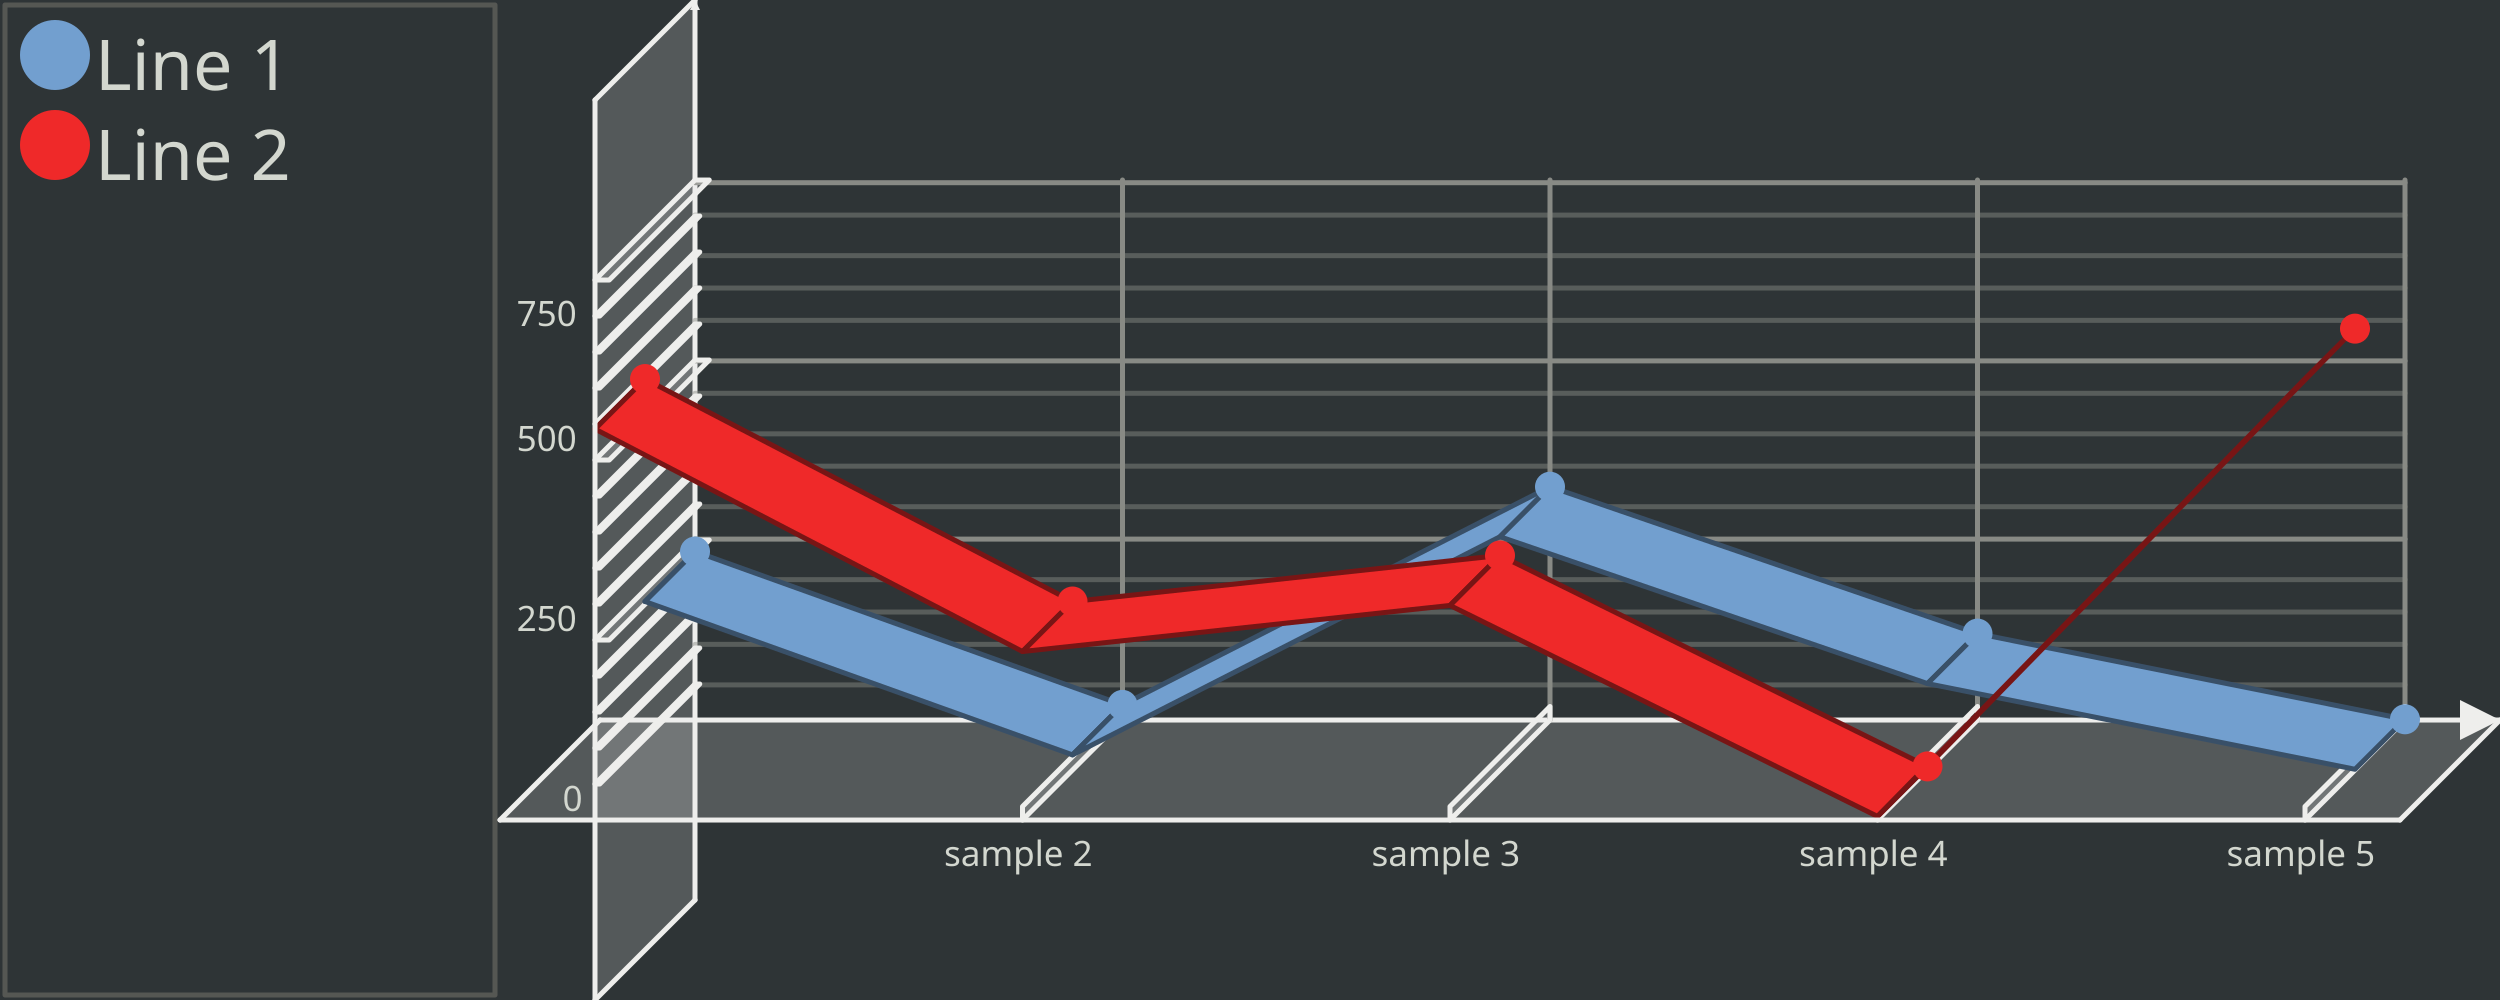
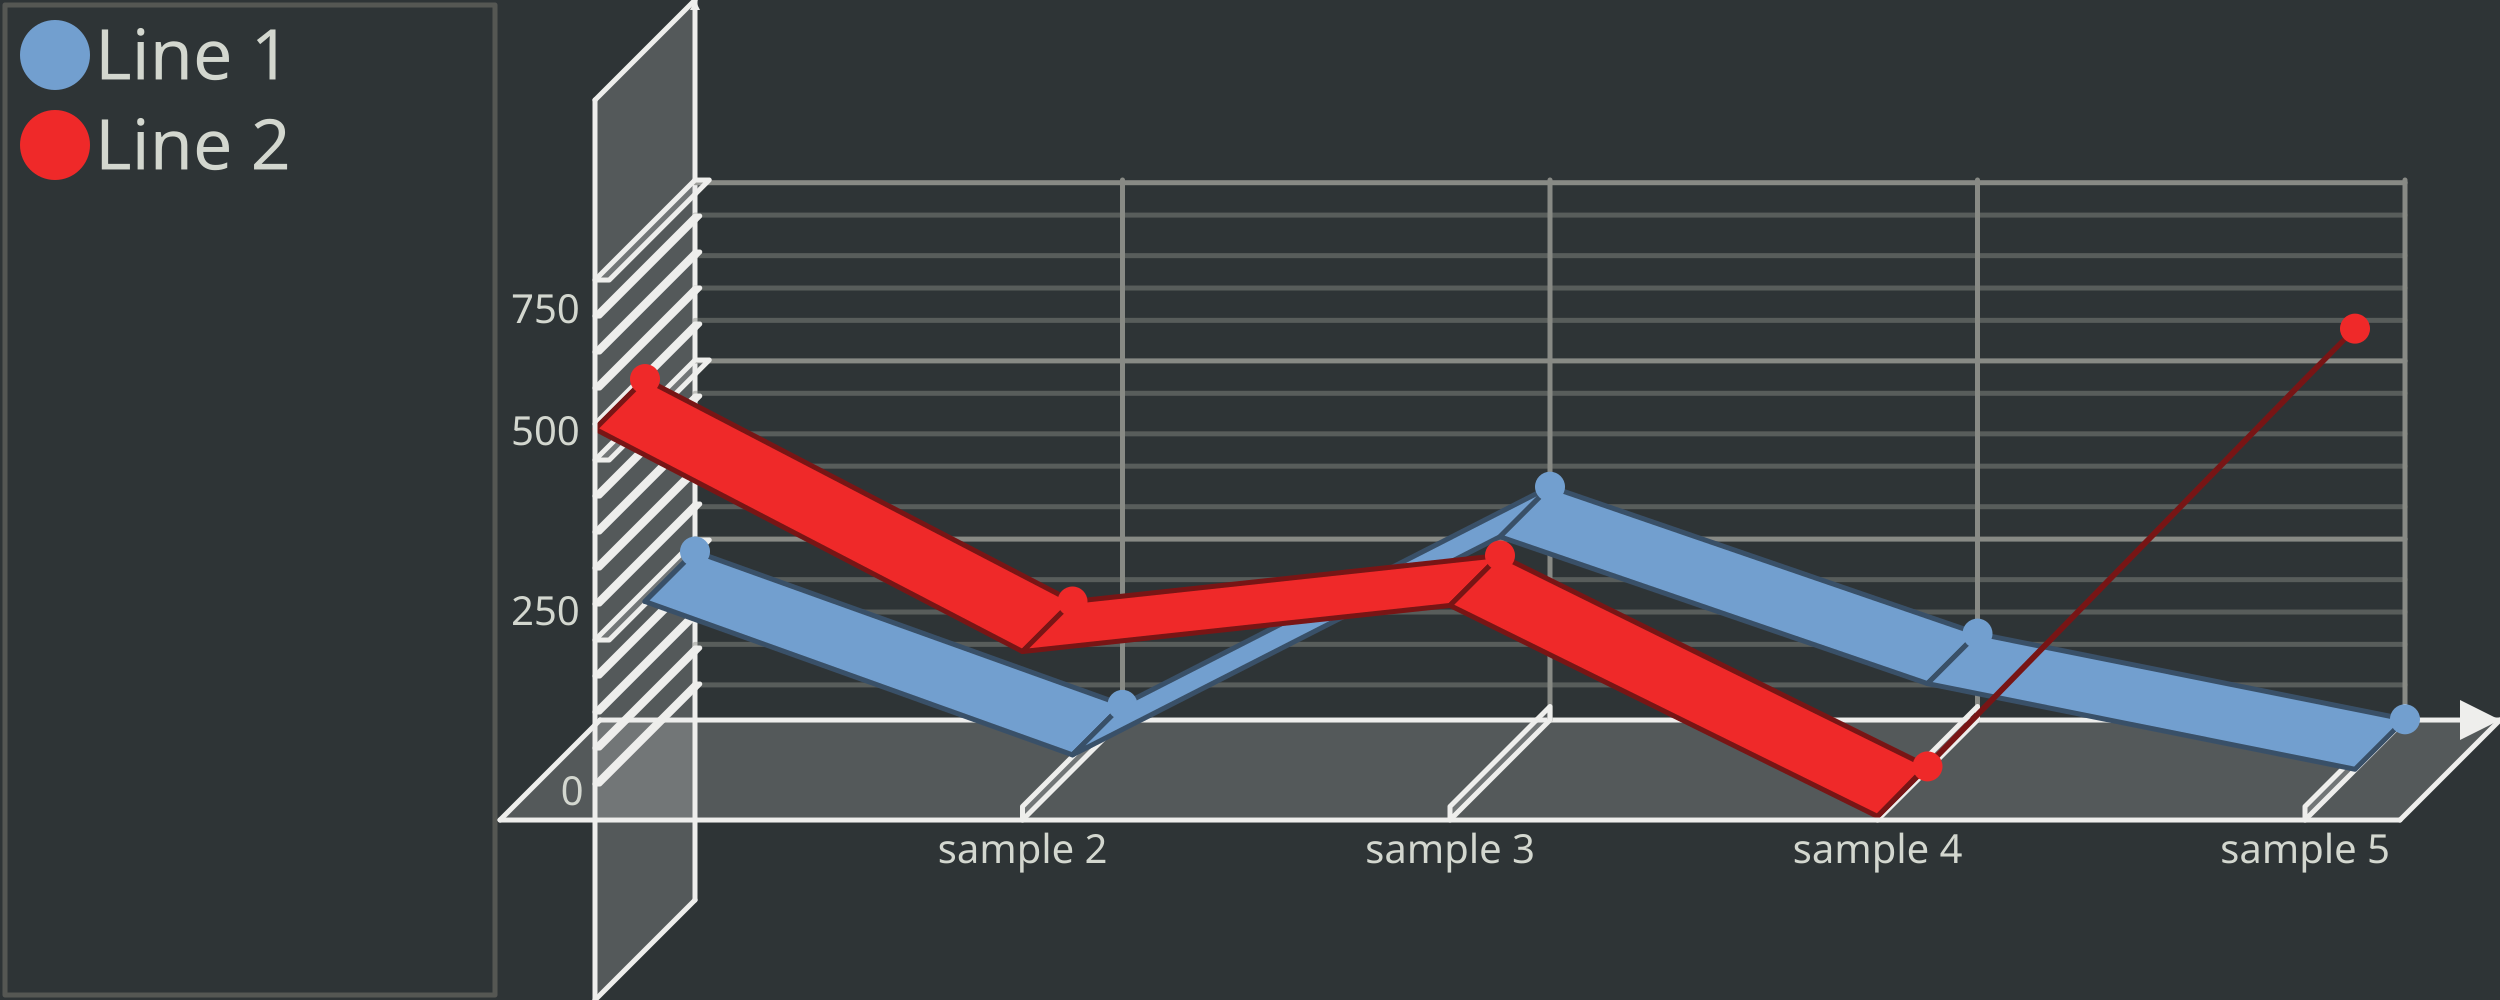
<svg xmlns="http://www.w3.org/2000/svg" width="500" height="200" version="1.0" id="ezcGraph">
  <defs />
  <g id="ezcGraphChart" color-rendering="optimizeQuality" shape-rendering="geometricPrecision" text-rendering="optimizeLegibility">
    <path d=" M 0,200 L 0,0 L 500,0 L 500,200 L 0,200 z " style="fill: #2e3436; fill-opacity: 1.00; stroke: none;" id="ezcGraphPolygon_1" />
    <path d=" M 1,199 L 1,1 L 99,1 L 99,199 L 1,199 z " style="fill: none; stroke: #555753; stroke-width: 1; stroke-opacity: 1.00; stroke-linecap: round; stroke-linejoin: round;" id="ezcGraphPolygon_2" />
    <path d=" M 2,198 L 2,2 L 98,2 L 98,198 L 2,198 z " style="fill: #000000; fill-opacity: 0.00; stroke: none;" id="ezcGraphPolygon_3" />
    <ellipse cx="11" cy="11" rx="7" ry="7" style="fill: #729fcf; fill-opacity: 1.00; stroke: none;" id="ezcGraphCircle_4" />
    <ellipse cx="11" cy="29" rx="7" ry="7" style="fill: #ef2929; fill-opacity: 1.00; stroke: none;" id="ezcGraphCircle_6" />
    <path d=" M 100,164 L 120,144 L 500,144 L 480,164 L 100,164 z " style="fill: #eeeeec; fill-opacity: 0.20; stroke: none;" id="ezcGraphPolygon_8" />
    <path d=" M 120,144 L 500,144" style="fill: none; stroke: #eeeeec; stroke-width: 1; stroke-opacity: 1.00; stroke-linecap: round; stroke-linejoin: round;" id="ezcGraphLine_9" />
    <path d=" M 492,148 L 500,144 L 492,140 L 492,148 z " style="fill: #eeeeec; fill-opacity: 1.00; stroke: none;" id="ezcGraphPolygon_10" />
    <path d=" M 119,200 L 139,180 L 139,0 L 119,20 L 119,200 z " style="fill: #eeeeec; fill-opacity: 0.20; stroke: none;" id="ezcGraphPolygon_11" />
    <path d=" M 139,180 L 139,0" style="fill: none; stroke: #eeeeec; stroke-width: 1; stroke-opacity: 1.00; stroke-linecap: round; stroke-linejoin: round;" id="ezcGraphLine_12" />
    <path d=" M 138,2 L 139,0 L 140,2 L 138,2 z " style="fill: #eeeeec; fill-opacity: 1.00; stroke: none;" id="ezcGraphPolygon_13" />
    <path d=" M 224.5,144 L 224.5,36" style="fill: none; stroke: #888a85; stroke-width: 1; stroke-opacity: 1.00; stroke-linecap: round; stroke-linejoin: round;" id="ezcGraphLine_14" />
    <path d=" M 204.5,161.3 L 224.5,141.3 L 224.5,144 L 204.5,164 L 204.5,161.3 z " style="fill: #eeeeec; fill-opacity: 0.20; stroke: none;" id="ezcGraphPolygon_15" />
    <path d=" M 204.5,161.3 L 224.5,141.3 L 224.5,144 L 204.5,164 L 204.5,161.3 z " style="fill: none; stroke: #eeeeec; stroke-width: 1; stroke-opacity: 1.00; stroke-linecap: round; stroke-linejoin: round;" id="ezcGraphPolygon_16" />
    <path d=" M 310,144 L 310,36" style="fill: none; stroke: #888a85; stroke-width: 1; stroke-opacity: 1.00; stroke-linecap: round; stroke-linejoin: round;" id="ezcGraphLine_18" />
    <path d=" M 290,161.3 L 310,141.3 L 310,144 L 290,164 L 290,161.3 z " style="fill: #eeeeec; fill-opacity: 0.20; stroke: none;" id="ezcGraphPolygon_19" />
    <path d=" M 290,161.3 L 310,141.3 L 310,144 L 290,164 L 290,161.3 z " style="fill: none; stroke: #eeeeec; stroke-width: 1; stroke-opacity: 1.00; stroke-linecap: round; stroke-linejoin: round;" id="ezcGraphPolygon_20" />
    <path d=" M 395.5,144 L 395.5,36" style="fill: none; stroke: #888a85; stroke-width: 1; stroke-opacity: 1.00; stroke-linecap: round; stroke-linejoin: round;" id="ezcGraphLine_22" />
    <path d=" M 375.5,161.3 L 395.5,141.3 L 395.5,144 L 375.5,164 L 375.5,161.3 z " style="fill: #eeeeec; fill-opacity: 0.20; stroke: none;" id="ezcGraphPolygon_23" />
    <path d=" M 375.5,161.3 L 395.5,141.3 L 395.5,144 L 375.5,164 L 375.5,161.3 z " style="fill: none; stroke: #eeeeec; stroke-width: 1; stroke-opacity: 1.00; stroke-linecap: round; stroke-linejoin: round;" id="ezcGraphPolygon_24" />
    <path d=" M 481,144 L 481,36" style="fill: none; stroke: #888a85; stroke-width: 1; stroke-opacity: 1.00; stroke-linecap: round; stroke-linejoin: round;" id="ezcGraphLine_26" />
    <path d=" M 461,161.3 L 481,141.3 L 481,144 L 461,164 L 461,161.3 z " style="fill: #eeeeec; fill-opacity: 0.20; stroke: none;" id="ezcGraphPolygon_27" />
    <path d=" M 461,161.3 L 481,141.3 L 481,144 L 461,164 L 461,161.3 z " style="fill: none; stroke: #eeeeec; stroke-width: 1; stroke-opacity: 1.00; stroke-linecap: round; stroke-linejoin: round;" id="ezcGraphPolygon_28" />
    <path d=" M 481,136.98 L 139,136.98" style="fill: none; stroke: #888a85; stroke-width: 1; stroke-opacity: 0.47; stroke-linecap: round; stroke-linejoin: round;" id="ezcGraphLine_31" />
    <path d=" M 119,156.8 L 139,136.8 L 139.95,136.8 L 119.95,156.8 L 119,156.8 z " style="fill: #eeeeec; fill-opacity: 0.20; stroke: none;" id="ezcGraphPolygon_32" />
    <path d=" M 119,156.8 L 139,136.8 L 139.95,136.8 L 119.95,156.8 L 119,156.8 z " style="fill: none; stroke: #eeeeec; stroke-width: 1; stroke-opacity: 1.00; stroke-linecap: round; stroke-linejoin: round;" id="ezcGraphPolygon_33" />
    <path d=" M 481,128.88 L 139,128.88" style="fill: none; stroke: #888a85; stroke-width: 1; stroke-opacity: 0.47; stroke-linecap: round; stroke-linejoin: round;" id="ezcGraphLine_34" />
    <path d=" M 119,149.6 L 139,129.6 L 139.95,129.6 L 119.95,149.6 L 119,149.6 z " style="fill: #eeeeec; fill-opacity: 0.20; stroke: none;" id="ezcGraphPolygon_35" />
    <path d=" M 119,149.6 L 139,129.6 L 139.95,129.6 L 119.95,149.6 L 119,149.6 z " style="fill: none; stroke: #eeeeec; stroke-width: 1; stroke-opacity: 1.00; stroke-linecap: round; stroke-linejoin: round;" id="ezcGraphPolygon_36" />
    <path d=" M 481,122.4 L 139,122.4" style="fill: none; stroke: #888a85; stroke-width: 1; stroke-opacity: 0.47; stroke-linecap: round; stroke-linejoin: round;" id="ezcGraphLine_37" />
    <path d=" M 119,142.4 L 139,122.4 L 139.95,122.4 L 119.95,142.4 L 119,142.4 z " style="fill: #eeeeec; fill-opacity: 0.20; stroke: none;" id="ezcGraphPolygon_38" />
    <path d=" M 119,142.4 L 139,122.4 L 139.95,122.4 L 119.95,142.4 L 119,142.4 z " style="fill: none; stroke: #eeeeec; stroke-width: 1; stroke-opacity: 1.00; stroke-linecap: round; stroke-linejoin: round;" id="ezcGraphPolygon_39" />
    <path d=" M 481,115.92 L 139,115.92" style="fill: none; stroke: #888a85; stroke-width: 1; stroke-opacity: 0.47; stroke-linecap: round; stroke-linejoin: round;" id="ezcGraphLine_40" />
    <path d=" M 119,135.2 L 139,115.2 L 139.95,115.2 L 119.95,135.2 L 119,135.2 z " style="fill: #eeeeec; fill-opacity: 0.20; stroke: none;" id="ezcGraphPolygon_41" />
    <path d=" M 119,135.2 L 139,115.2 L 139.95,115.2 L 119.95,135.2 L 119,135.2 z " style="fill: none; stroke: #eeeeec; stroke-width: 1; stroke-opacity: 1.00; stroke-linecap: round; stroke-linejoin: round;" id="ezcGraphPolygon_42" />
    <path d=" M 481,107.82 L 139,107.82" style="fill: none; stroke: #888a85; stroke-width: 1; stroke-opacity: 1.00; stroke-linecap: round; stroke-linejoin: round;" id="ezcGraphLine_43" />
    <path d=" M 119,128 L 139,108 L 141.85,108 L 121.85,128 L 119,128 z " style="fill: #eeeeec; fill-opacity: 0.20; stroke: none;" id="ezcGraphPolygon_44" />
    <path d=" M 119,128 L 139,108 L 141.85,108 L 121.85,128 L 119,128 z " style="fill: none; stroke: #eeeeec; stroke-width: 1; stroke-opacity: 1.00; stroke-linecap: round; stroke-linejoin: round;" id="ezcGraphPolygon_45" />
    <path d=" M 481,101.34 L 139,101.34" style="fill: none; stroke: #888a85; stroke-width: 1; stroke-opacity: 0.47; stroke-linecap: round; stroke-linejoin: round;" id="ezcGraphLine_47" />
    <path d=" M 119,120.8 L 139,100.8 L 139.95,100.8 L 119.95,120.8 L 119,120.8 z " style="fill: #eeeeec; fill-opacity: 0.20; stroke: none;" id="ezcGraphPolygon_48" />
    <path d=" M 119,120.8 L 139,100.8 L 139.95,100.8 L 119.95,120.8 L 119,120.8 z " style="fill: none; stroke: #eeeeec; stroke-width: 1; stroke-opacity: 1.00; stroke-linecap: round; stroke-linejoin: round;" id="ezcGraphPolygon_49" />
    <path d=" M 481,93.24 L 139,93.24" style="fill: none; stroke: #888a85; stroke-width: 1; stroke-opacity: 0.47; stroke-linecap: round; stroke-linejoin: round;" id="ezcGraphLine_50" />
    <path d=" M 119,113.6 L 139,93.6 L 139.95,93.6 L 119.95,113.6 L 119,113.6 z " style="fill: #eeeeec; fill-opacity: 0.20; stroke: none;" id="ezcGraphPolygon_51" />
    <path d=" M 119,113.6 L 139,93.6 L 139.95,93.6 L 119.95,113.6 L 119,113.6 z " style="fill: none; stroke: #eeeeec; stroke-width: 1; stroke-opacity: 1.00; stroke-linecap: round; stroke-linejoin: round;" id="ezcGraphPolygon_52" />
    <path d=" M 481,86.76 L 139,86.76" style="fill: none; stroke: #888a85; stroke-width: 1; stroke-opacity: 0.47; stroke-linecap: round; stroke-linejoin: round;" id="ezcGraphLine_53" />
    <path d=" M 119,106.4 L 139,86.4 L 139.95,86.4 L 119.95,106.4 L 119,106.4 z " style="fill: #eeeeec; fill-opacity: 0.20; stroke: none;" id="ezcGraphPolygon_54" />
    <path d=" M 119,106.4 L 139,86.4 L 139.95,86.4 L 119.95,106.4 L 119,106.4 z " style="fill: none; stroke: #eeeeec; stroke-width: 1; stroke-opacity: 1.00; stroke-linecap: round; stroke-linejoin: round;" id="ezcGraphPolygon_55" />
    <path d=" M 481,78.66 L 139,78.66" style="fill: none; stroke: #888a85; stroke-width: 1; stroke-opacity: 0.47; stroke-linecap: round; stroke-linejoin: round;" id="ezcGraphLine_56" />
    <path d=" M 119,99.2 L 139,79.2 L 139.95,79.2 L 119.95,99.2 L 119,99.2 z " style="fill: #eeeeec; fill-opacity: 0.20; stroke: none;" id="ezcGraphPolygon_57" />
    <path d=" M 119,99.2 L 139,79.2 L 139.95,79.2 L 119.95,99.2 L 119,99.2 z " style="fill: none; stroke: #eeeeec; stroke-width: 1; stroke-opacity: 1.00; stroke-linecap: round; stroke-linejoin: round;" id="ezcGraphPolygon_58" />
    <path d=" M 481,72.18 L 139,72.18" style="fill: none; stroke: #888a85; stroke-width: 1; stroke-opacity: 1.00; stroke-linecap: round; stroke-linejoin: round;" id="ezcGraphLine_59" />
    <path d=" M 119,92 L 139,72 L 141.85,72 L 121.85,92 L 119,92 z " style="fill: #eeeeec; fill-opacity: 0.20; stroke: none;" id="ezcGraphPolygon_60" />
    <path d=" M 119,92 L 139,72 L 141.85,72 L 121.85,92 L 119,92 z " style="fill: none; stroke: #eeeeec; stroke-width: 1; stroke-opacity: 1.00; stroke-linecap: round; stroke-linejoin: round;" id="ezcGraphPolygon_61" />
    <path d=" M 481,64.08 L 139,64.08" style="fill: none; stroke: #888a85; stroke-width: 1; stroke-opacity: 0.47; stroke-linecap: round; stroke-linejoin: round;" id="ezcGraphLine_63" />
    <path d=" M 119,84.8 L 139,64.8 L 139.95,64.8 L 119.95,84.8 L 119,84.8 z " style="fill: #eeeeec; fill-opacity: 0.20; stroke: none;" id="ezcGraphPolygon_64" />
    <path d=" M 119,84.8 L 139,64.8 L 139.95,64.8 L 119.95,84.8 L 119,84.8 z " style="fill: none; stroke: #eeeeec; stroke-width: 1; stroke-opacity: 1.00; stroke-linecap: round; stroke-linejoin: round;" id="ezcGraphPolygon_65" />
    <path d=" M 481,57.6 L 139,57.6" style="fill: none; stroke: #888a85; stroke-width: 1; stroke-opacity: 0.47; stroke-linecap: round; stroke-linejoin: round;" id="ezcGraphLine_66" />
    <path d=" M 119,77.6 L 139,57.6 L 139.95,57.6 L 119.95,77.6 L 119,77.6 z " style="fill: #eeeeec; fill-opacity: 0.20; stroke: none;" id="ezcGraphPolygon_67" />
    <path d=" M 119,77.6 L 139,57.6 L 139.95,57.6 L 119.95,77.6 L 119,77.6 z " style="fill: none; stroke: #eeeeec; stroke-width: 1; stroke-opacity: 1.00; stroke-linecap: round; stroke-linejoin: round;" id="ezcGraphPolygon_68" />
    <path d=" M 481,51.12 L 139,51.12" style="fill: none; stroke: #888a85; stroke-width: 1; stroke-opacity: 0.47; stroke-linecap: round; stroke-linejoin: round;" id="ezcGraphLine_69" />
    <path d=" M 119,70.4 L 139,50.4 L 139.95,50.4 L 119.95,70.4 L 119,70.4 z " style="fill: #eeeeec; fill-opacity: 0.20; stroke: none;" id="ezcGraphPolygon_70" />
    <path d=" M 119,70.4 L 139,50.4 L 139.95,50.4 L 119.95,70.4 L 119,70.4 z " style="fill: none; stroke: #eeeeec; stroke-width: 1; stroke-opacity: 1.00; stroke-linecap: round; stroke-linejoin: round;" id="ezcGraphPolygon_71" />
    <path d=" M 481,43.02 L 139,43.02" style="fill: none; stroke: #888a85; stroke-width: 1; stroke-opacity: 0.47; stroke-linecap: round; stroke-linejoin: round;" id="ezcGraphLine_72" />
    <path d=" M 119,63.2 L 139,43.2 L 139.95,43.2 L 119.95,63.2 L 119,63.2 z " style="fill: #eeeeec; fill-opacity: 0.20; stroke: none;" id="ezcGraphPolygon_73" />
    <path d=" M 119,63.2 L 139,43.2 L 139.95,43.2 L 119.95,63.2 L 119,63.2 z " style="fill: none; stroke: #eeeeec; stroke-width: 1; stroke-opacity: 1.00; stroke-linecap: round; stroke-linejoin: round;" id="ezcGraphPolygon_74" />
    <path d=" M 481,36.54 L 139,36.54" style="fill: none; stroke: #888a85; stroke-width: 1; stroke-opacity: 1.00; stroke-linecap: round; stroke-linejoin: round;" id="ezcGraphLine_75" />
    <path d=" M 119,56 L 139,36 L 141.85,36 L 121.85,56 L 119,56 z " style="fill: #eeeeec; fill-opacity: 0.20; stroke: none;" id="ezcGraphPolygon_76" />
    <path d=" M 119,56 L 139,36 L 141.85,36 L 121.85,56 L 119,56 z " style="fill: none; stroke: #eeeeec; stroke-width: 1; stroke-opacity: 1.00; stroke-linecap: round; stroke-linejoin: round;" id="ezcGraphPolygon_77" />
    <path d=" M 139,110.304 L 129,120.304 L 129,120.304 L 139,110.304 L 139,110.304 z " style="fill: #729fcf; fill-opacity: 1.00; stroke: none;" id="ezcGraphPolygon_79" />
    <path d=" M 139,110.304 L 129,120.304 L 129,120.304 L 139,110.304 L 139,110.304 z " style="fill: none; stroke: #395068; stroke-width: 1; stroke-opacity: 1.00; stroke-linecap: round; stroke-linejoin: round;" id="ezcGraphPolygon_80" />
    <path d=" M 139,110.304 L 129,120.304 L 214.5,150.976 L 224.5,140.976 L 139,110.304 z " style="fill: #729fcf; fill-opacity: 1.00; stroke: none;" id="ezcGraphPolygon_81" />
    <path d=" M 139,110.304 L 129,120.304 L 214.5,150.976 L 224.5,140.976 L 139,110.304 z " style="fill: none; stroke: #395068; stroke-width: 1; stroke-opacity: 1.00; stroke-linecap: round; stroke-linejoin: round;" id="ezcGraphPolygon_82" />
    <path d=" M 224.5,140.976 L 214.5,150.976 L 300,107.344 L 310,97.344 L 224.5,140.976 z " style="fill: #729fcf; fill-opacity: 1.00; stroke: none;" id="ezcGraphPolygon_83" />
    <path d=" M 224.5,140.976 L 214.5,150.976 L 300,107.344 L 310,97.344 L 224.5,140.976 z " style="fill: none; stroke: #395068; stroke-width: 1; stroke-opacity: 1.00; stroke-linecap: round; stroke-linejoin: round;" id="ezcGraphPolygon_84" />
    <path d=" M 310,97.344 L 300,107.344 L 385.5,136.72 L 395.5,126.72 L 310,97.344 z " style="fill: #729fcf; fill-opacity: 1.00; stroke: none;" id="ezcGraphPolygon_85" />
    <path d=" M 310,97.344 L 300,107.344 L 385.5,136.72 L 395.5,126.72 L 310,97.344 z " style="fill: none; stroke: #395068; stroke-width: 1; stroke-opacity: 1.00; stroke-linecap: round; stroke-linejoin: round;" id="ezcGraphPolygon_86" />
    <path d=" M 395.5,126.72 L 385.5,136.72 L 471,153.856 L 481,143.856 L 395.5,126.72 z " style="fill: #729fcf; fill-opacity: 1.00; stroke: none;" id="ezcGraphPolygon_87" />
    <path d=" M 395.5,126.72 L 385.5,136.72 L 471,153.856 L 481,143.856 L 395.5,126.72 z " style="fill: none; stroke: #395068; stroke-width: 1; stroke-opacity: 1.00; stroke-linecap: round; stroke-linejoin: round;" id="ezcGraphPolygon_88" />
    <path d=" M 129,75.808 L 119,85.808 L 119,85.808 L 129,75.808 L 129,75.808 z " style="fill: #ef2929; fill-opacity: 1.00; stroke: none;" id="ezcGraphPolygon_89" />
    <path d=" M 129,75.808 L 119,85.808 L 119,85.808 L 129,75.808 L 129,75.808 z " style="fill: none; stroke: #781515; stroke-width: 1; stroke-opacity: 1.00; stroke-linecap: round; stroke-linejoin: round;" id="ezcGraphPolygon_90" />
    <path d=" M 129,75.808 L 119,85.808 L 204.5,130.304 L 214.5,120.304 L 129,75.808 z " style="fill: #ef2929; fill-opacity: 1.00; stroke: none;" id="ezcGraphPolygon_91" />
    <path d=" M 129,75.808 L 119,85.808 L 204.5,130.304 L 214.5,120.304 L 129,75.808 z " style="fill: none; stroke: #781515; stroke-width: 1; stroke-opacity: 1.00; stroke-linecap: round; stroke-linejoin: round;" id="ezcGraphPolygon_92" />
    <path d=" M 214.5,120.304 L 204.5,130.304 L 290,121.088 L 300,111.088 L 214.5,120.304 z " style="fill: #ef2929; fill-opacity: 1.00; stroke: none;" id="ezcGraphPolygon_93" />
    <path d=" M 214.5,120.304 L 204.5,130.304 L 290,121.088 L 300,111.088 L 214.5,120.304 z " style="fill: none; stroke: #781515; stroke-width: 1; stroke-opacity: 1.00; stroke-linecap: round; stroke-linejoin: round;" id="ezcGraphPolygon_94" />
    <path d=" M 300,111.088 L 290,121.088 L 375.5,163.28 L 385.5,153.28 L 300,111.088 z " style="fill: #ef2929; fill-opacity: 1.00; stroke: none;" id="ezcGraphPolygon_95" />
    <path d=" M 300,111.088 L 290,121.088 L 375.5,163.28 L 385.5,153.28 L 300,111.088 z " style="fill: none; stroke: #781515; stroke-width: 1; stroke-opacity: 1.00; stroke-linecap: round; stroke-linejoin: round;" id="ezcGraphPolygon_96" />
    <path d=" M 385.5,153.28 L 375.5,163.28 L 461,75.728 L 471,65.728 L 385.5,153.28 z " style="fill: #ef2929; fill-opacity: 1.00; stroke: none;" id="ezcGraphPolygon_97" />
    <path d=" M 385.5,153.28 L 375.5,163.28 L 461,75.728 L 471,65.728 L 385.5,153.28 z " style="fill: none; stroke: #781515; stroke-width: 1; stroke-opacity: 1.00; stroke-linecap: round; stroke-linejoin: round;" id="ezcGraphPolygon_98" />
    <ellipse cx="139" cy="110.304" rx="3" ry="3" style="fill: #729fcf; fill-opacity: 1.00; stroke: none;" id="ezcGraphCircle_99" />
    <ellipse cx="224.5" cy="140.976" rx="3" ry="3" style="fill: #729fcf; fill-opacity: 1.00; stroke: none;" id="ezcGraphCircle_100" />
    <ellipse cx="310" cy="97.344" rx="3" ry="3" style="fill: #729fcf; fill-opacity: 1.00; stroke: none;" id="ezcGraphCircle_101" />
    <ellipse cx="395.5" cy="126.72" rx="3" ry="3" style="fill: #729fcf; fill-opacity: 1.00; stroke: none;" id="ezcGraphCircle_102" />
    <ellipse cx="481" cy="143.856" rx="3" ry="3" style="fill: #729fcf; fill-opacity: 1.00; stroke: none;" id="ezcGraphCircle_103" />
    <ellipse cx="129" cy="75.808" rx="3" ry="3" style="fill: #ef2929; fill-opacity: 1.00; stroke: none;" id="ezcGraphCircle_104" />
    <ellipse cx="214.5" cy="120.304" rx="3" ry="3" style="fill: #ef2929; fill-opacity: 1.00; stroke: none;" id="ezcGraphCircle_105" />
    <ellipse cx="300" cy="111.088" rx="3" ry="3" style="fill: #ef2929; fill-opacity: 1.00; stroke: none;" id="ezcGraphCircle_106" />
    <ellipse cx="385.5" cy="153.28" rx="3" ry="3" style="fill: #ef2929; fill-opacity: 1.00; stroke: none;" id="ezcGraphCircle_107" />
    <ellipse cx="471" cy="65.728" rx="3" ry="3" style="fill: #ef2929; fill-opacity: 1.00; stroke: none;" id="ezcGraphCircle_108" />
    <path d=" M 500,144 L 480,164" style="fill: none; stroke: #eeeeec; stroke-width: 1; stroke-opacity: 1.00; stroke-linecap: round; stroke-linejoin: round;" id="ezcGraphLine_109" />
    <path d=" M 480,164 L 100,164" style="fill: none; stroke: #eeeeec; stroke-width: 1; stroke-opacity: 1.00; stroke-linecap: round; stroke-linejoin: round;" id="ezcGraphLine_110" />
    <path d=" M 100,164 L 120,144" style="fill: none; stroke: #eeeeec; stroke-width: 1; stroke-opacity: 1.00; stroke-linecap: round; stroke-linejoin: round;" id="ezcGraphLine_111" />
    <path d=" M 139,0 L 119,20" style="fill: none; stroke: #eeeeec; stroke-width: 1; stroke-opacity: 1.00; stroke-linecap: round; stroke-linejoin: round;" id="ezcGraphLine_112" />
    <path d=" M 119,20 L 119,200" style="fill: none; stroke: #eeeeec; stroke-width: 1; stroke-opacity: 1.00; stroke-linecap: round; stroke-linejoin: round;" id="ezcGraphLine_113" />
    <path d=" M 119,200 L 139,180" style="fill: none; stroke: #eeeeec; stroke-width: 1; stroke-opacity: 1.00; stroke-linecap: round; stroke-linejoin: round;" id="ezcGraphLine_114" />
-     <text id="ezcGraphTextBox_5" x="19" text-length="44.52px" y="18" style="font-size: 14px; font-family: sans-serif; fill: #d3d7cf; fill-opacity: 1.00; stroke: none;">Line 1</text>
-     <text id="ezcGraphTextBox_7" x="19" text-length="44.52px" y="36" style="font-size: 14px; font-family: sans-serif; fill: #d3d7cf; fill-opacity: 1.00; stroke: none;">Line 2</text>
-     <text id="ezcGraphTextBox_17" x="188.812" text-length="31.376px" y="173.2" style="font-size: 7px; font-family: sans-serif; fill: #d3d7cf; fill-opacity: 1.00; stroke: none;">sample 2</text>
-     <text id="ezcGraphTextBox_21" x="274.312" text-length="31.376px" y="173.2" style="font-size: 7px; font-family: sans-serif; fill: #d3d7cf; fill-opacity: 1.00; stroke: none;">sample 3</text>
-     <text id="ezcGraphTextBox_25" x="359.812" text-length="31.376px" y="173.2" style="font-size: 7px; font-family: sans-serif; fill: #d3d7cf; fill-opacity: 1.00; stroke: none;">sample 4</text>
-     <text id="ezcGraphTextBox_29" x="445.312" text-length="31.376px" y="173.2" style="font-size: 7px; font-family: sans-serif; fill: #d3d7cf; fill-opacity: 1.00; stroke: none;">sample 5</text>
-     <text id="ezcGraphTextBox_30" x="112.512" text-length="4.588px" y="162.2" style="font-size: 7px; font-family: sans-serif; fill: #d3d7cf; fill-opacity: 1.00; stroke: none;">0</text>
-     <text id="ezcGraphTextBox_46" x="103.336" text-length="13.764px" y="126.2" style="font-size: 7px; font-family: sans-serif; fill: #d3d7cf; fill-opacity: 1.00; stroke: none;">250</text>
-     <text id="ezcGraphTextBox_62" x="103.336" text-length="13.764px" y="90.2" style="font-size: 7px; font-family: sans-serif; fill: #d3d7cf; fill-opacity: 1.00; stroke: none;">500</text>
-     <text id="ezcGraphTextBox_78" x="103.336" text-length="13.764px" y="65.2" style="font-size: 7px; font-family: sans-serif; fill: #d3d7cf; fill-opacity: 1.00; stroke: none;">750</text>
+     <text id="ezcGraphTextBox_5" x="19" text-length="44.52px" y="15.9" style="font-size: 14px; font-family: sans-serif; fill: #d3d7cf; fill-opacity: 1.00; stroke: none;">Line 1</text>
+     <text id="ezcGraphTextBox_7" x="19" text-length="44.52px" y="33.9" style="font-size: 14px; font-family: sans-serif; fill: #d3d7cf; fill-opacity: 1.00; stroke: none;">Line 2</text>
+     <text id="ezcGraphTextBox_17" x="187.54" text-length="33.92px" y="172.6" style="font-size: 8px; font-family: sans-serif; fill: #d3d7cf; fill-opacity: 1.00; stroke: none;">sample 2</text>
+     <text id="ezcGraphTextBox_21" x="273.04" text-length="33.92px" y="172.6" style="font-size: 8px; font-family: sans-serif; fill: #d3d7cf; fill-opacity: 1.00; stroke: none;">sample 3</text>
+     <text id="ezcGraphTextBox_25" x="358.54" text-length="33.92px" y="172.6" style="font-size: 8px; font-family: sans-serif; fill: #d3d7cf; fill-opacity: 1.00; stroke: none;">sample 4</text>
+     <text id="ezcGraphTextBox_29" x="444.04" text-length="33.92px" y="172.6" style="font-size: 8px; font-family: sans-serif; fill: #d3d7cf; fill-opacity: 1.00; stroke: none;">sample 5</text>
+     <text id="ezcGraphTextBox_30" x="112.14" text-length="4.96px" y="161" style="font-size: 8px; font-family: sans-serif; fill: #d3d7cf; fill-opacity: 1.00; stroke: none;">0</text>
+     <text id="ezcGraphTextBox_46" x="102.22" text-length="14.88px" y="125" style="font-size: 8px; font-family: sans-serif; fill: #d3d7cf; fill-opacity: 1.00; stroke: none;">250</text>
+     <text id="ezcGraphTextBox_62" x="102.22" text-length="14.88px" y="89" style="font-size: 8px; font-family: sans-serif; fill: #d3d7cf; fill-opacity: 1.00; stroke: none;">500</text>
+     <text id="ezcGraphTextBox_78" x="102.22" text-length="14.88px" y="64.6" style="font-size: 8px; font-family: sans-serif; fill: #d3d7cf; fill-opacity: 1.00; stroke: none;">750</text>
  </g>
</svg>
